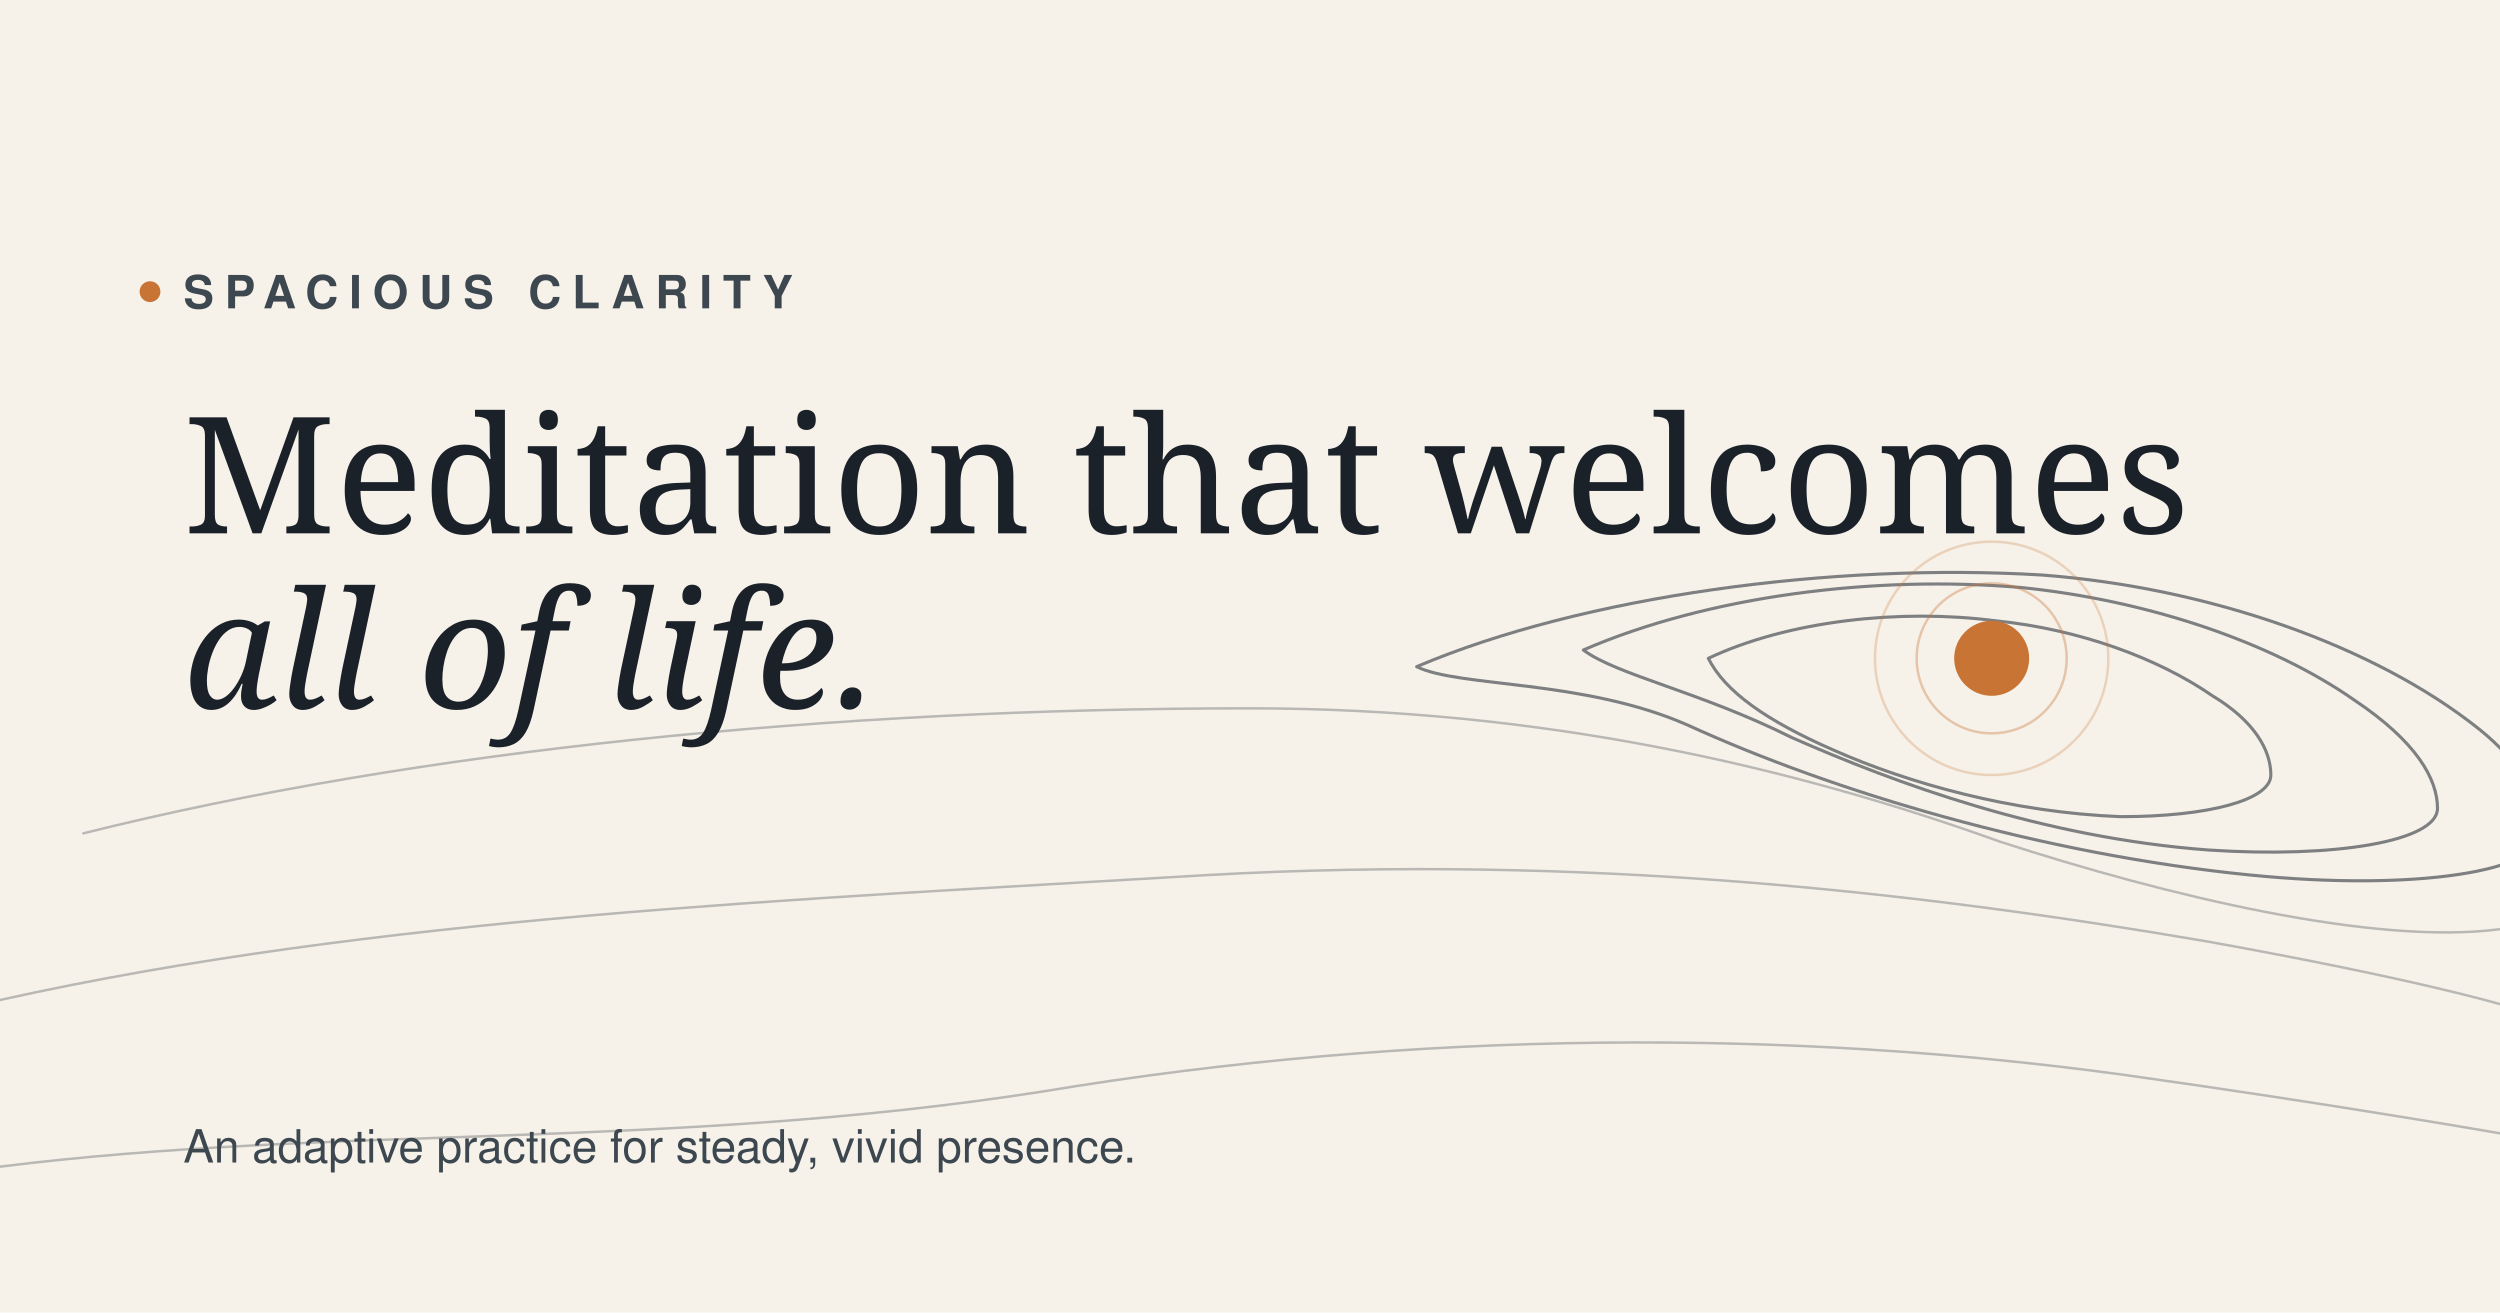
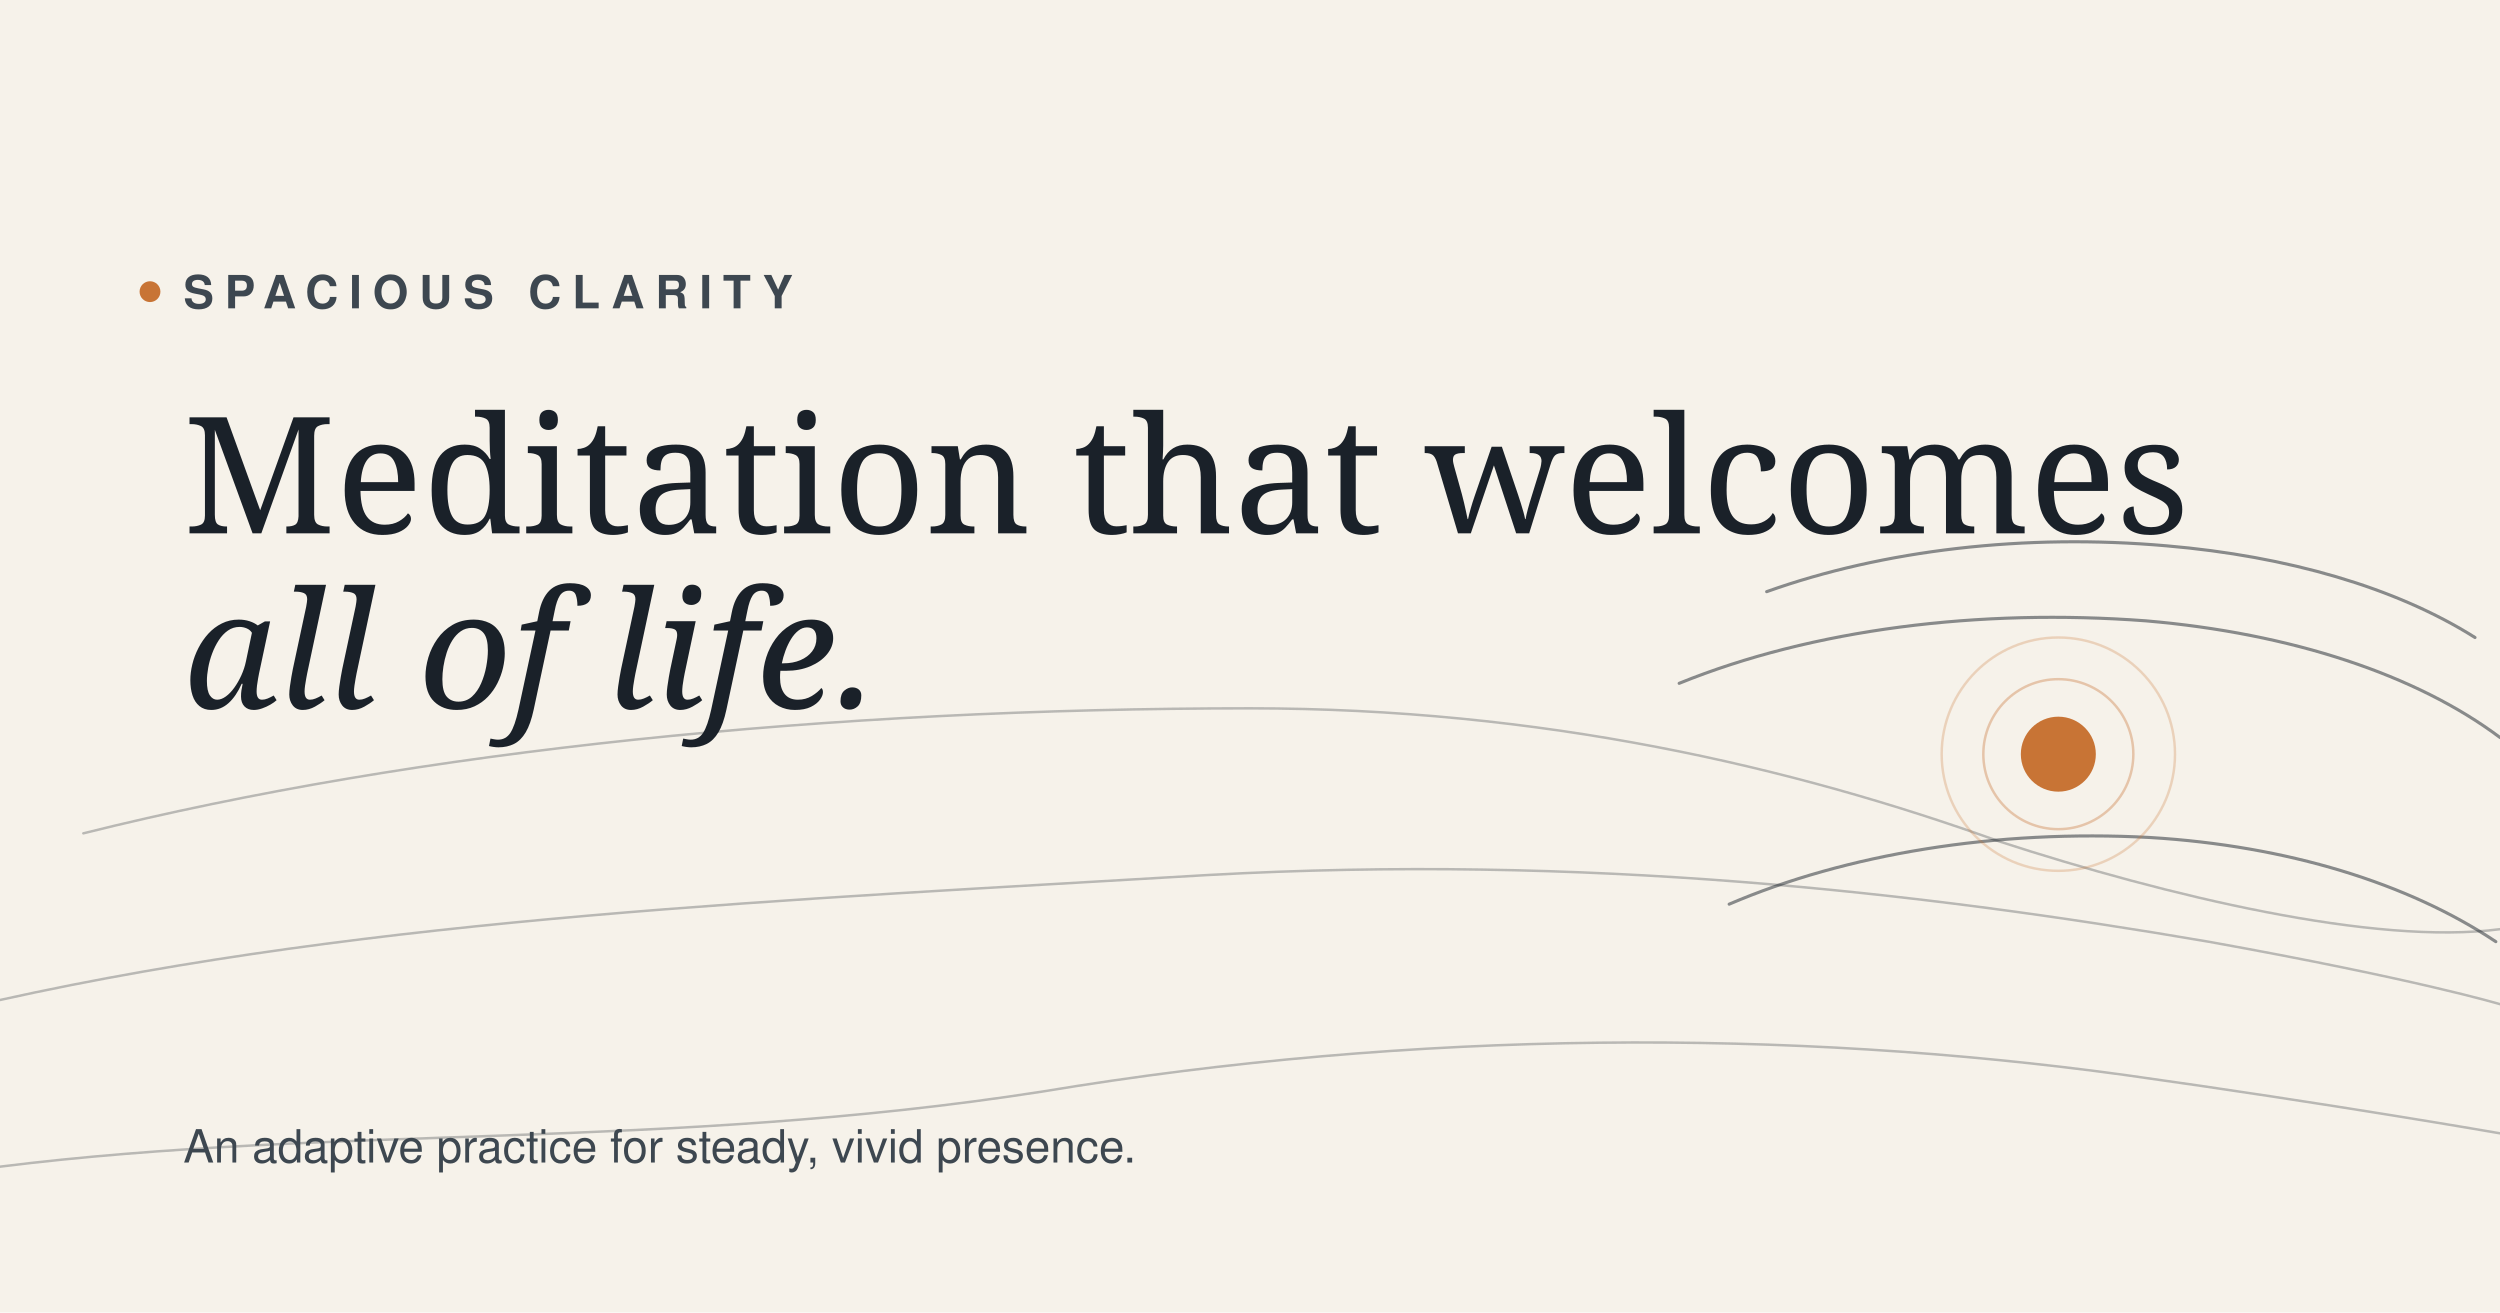
<svg xmlns="http://www.w3.org/2000/svg" viewBox="0 0 1200 630" role="img" aria-label="Spacious Clarity social card">
  <rect width="1200" height="630" fill="#F6F2EA" />
  <g fill="none" stroke="#1A2129" stroke-linecap="round" stroke-linejoin="round" stroke-width="1.2" opacity="0.28">
    <path d="M 0 560 C 160 540 320 552 500 524 C 680 494 860 494 1020 516 C 1120 530 1200 544 1200 544" />
    <path d="M 0 480 C 180 440 380 432 580 420 C 760 410 920 428 1060 452 C 1160 470 1200 482 1200 482" />
    <path d="M 40 400 C 200 360 400 340 600 340 C 740 340 860 368 960 404 C 1040 430 1140 454 1200 446" />
  </g>
-   <g fill="none" stroke="#1A2129" stroke-linecap="round" stroke-linejoin="round" stroke-width="1.5" opacity="0.55">
-     <path d="M 680 320 C 760 286 880 270 980 276 C 1060 282 1140 310 1190 350 C 1210 366 1220 384 1220 400 C 1220 418 1160 428 1080 420 C 980 410 880 380 810 348 C 760 326 700 330 680 320 Z" />
-     <path d="M 760 312 C 820 286 900 276 970 282 C 1030 288 1090 308 1130 336 C 1160 356 1170 374 1170 388 C 1170 404 1120 412 1060 408 C 980 402 910 376 860 354 C 816 332 776 324 760 312 Z" />
-     <path d="M 820 316 C 858 298 912 292 958 298 C 998 302 1036 316 1062 334 C 1082 346 1090 360 1090 372 C 1090 384 1060 392 1018 392 C 966 390 916 376 880 360 C 848 346 828 332 820 316 Z" />
+   <g fill="none" stroke="#1A2129" stroke-linecap="round" stroke-linejoin="round" stroke-width="1.5" opacity="0.5">
+     <path d="M 848 284 C 904 264 972 256 1040 262 C 1098 267 1150 282 1188 306" />
+     <path d="M 806 328 C 870 302 950 292 1030 298 C 1100 304 1160 324 1200 354" />
+     <path d="M 830 434 C 886 410 958 398 1032 402 C 1098 406 1156 424 1198 452" />
  </g>
-   <g transform="translate(956 316)">
+   <g transform="translate(988 362)">
    <circle r="56" fill="none" stroke="#C87435" stroke-opacity="0.26" stroke-width="1.2" />
    <circle r="36" fill="none" stroke="#C87435" stroke-opacity="0.36" stroke-width="1.2" />
    <circle r="18" fill="#C87435" />
  </g>
  <text x="88" y="148" fill="#3D4750" font-family="'Host Grotesk', Helvetica, sans-serif" font-size="22" font-weight="600" letter-spacing="5.2">SPACIOUS CLARITY</text>
  <text x="88" y="256" fill="#1A2129" font-family="'Literata', Georgia, serif" font-size="78" font-weight="400">Meditation that welcomes</text>
  <text x="88" y="340" fill="#1A2129" font-family="'Literata', Georgia, serif" font-size="78" font-weight="400" font-style="italic">all of life.</text>
  <text x="88" y="558" fill="#3D4750" font-family="'Host Grotesk', Helvetica, sans-serif" font-size="22">An adaptive practice for steady, vivid presence.</text>
  <circle cx="72" cy="140" r="5" fill="#C87435" />
</svg>
